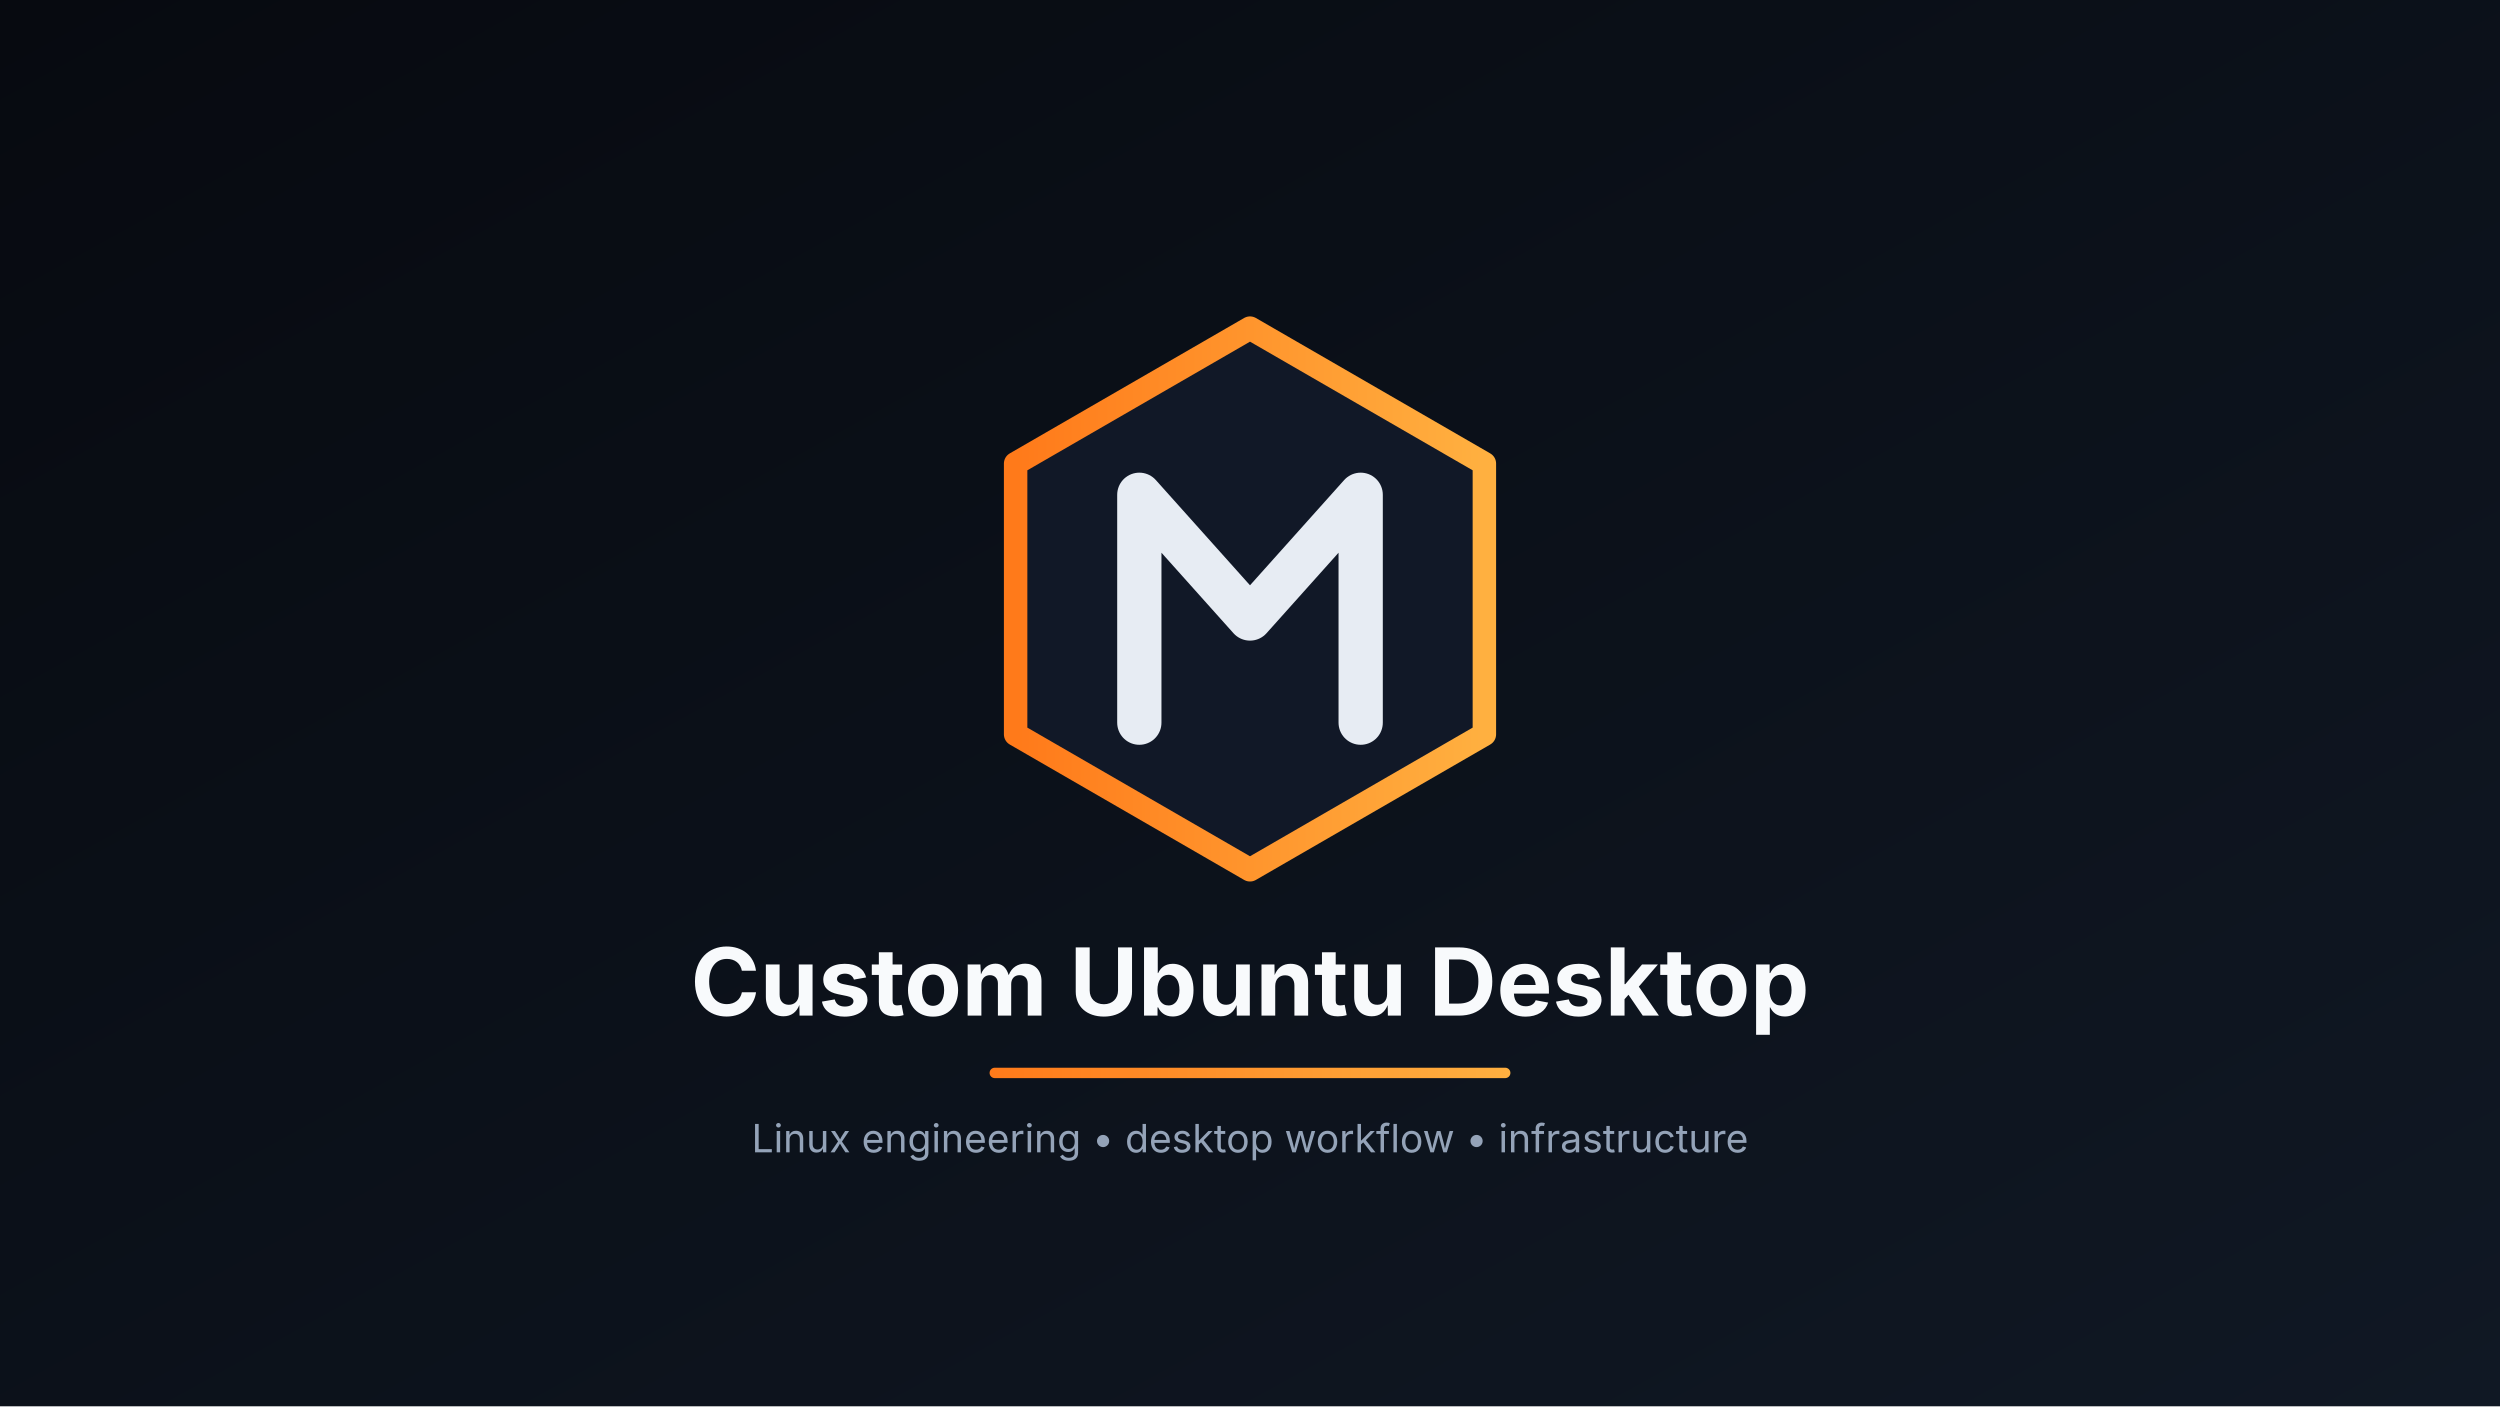
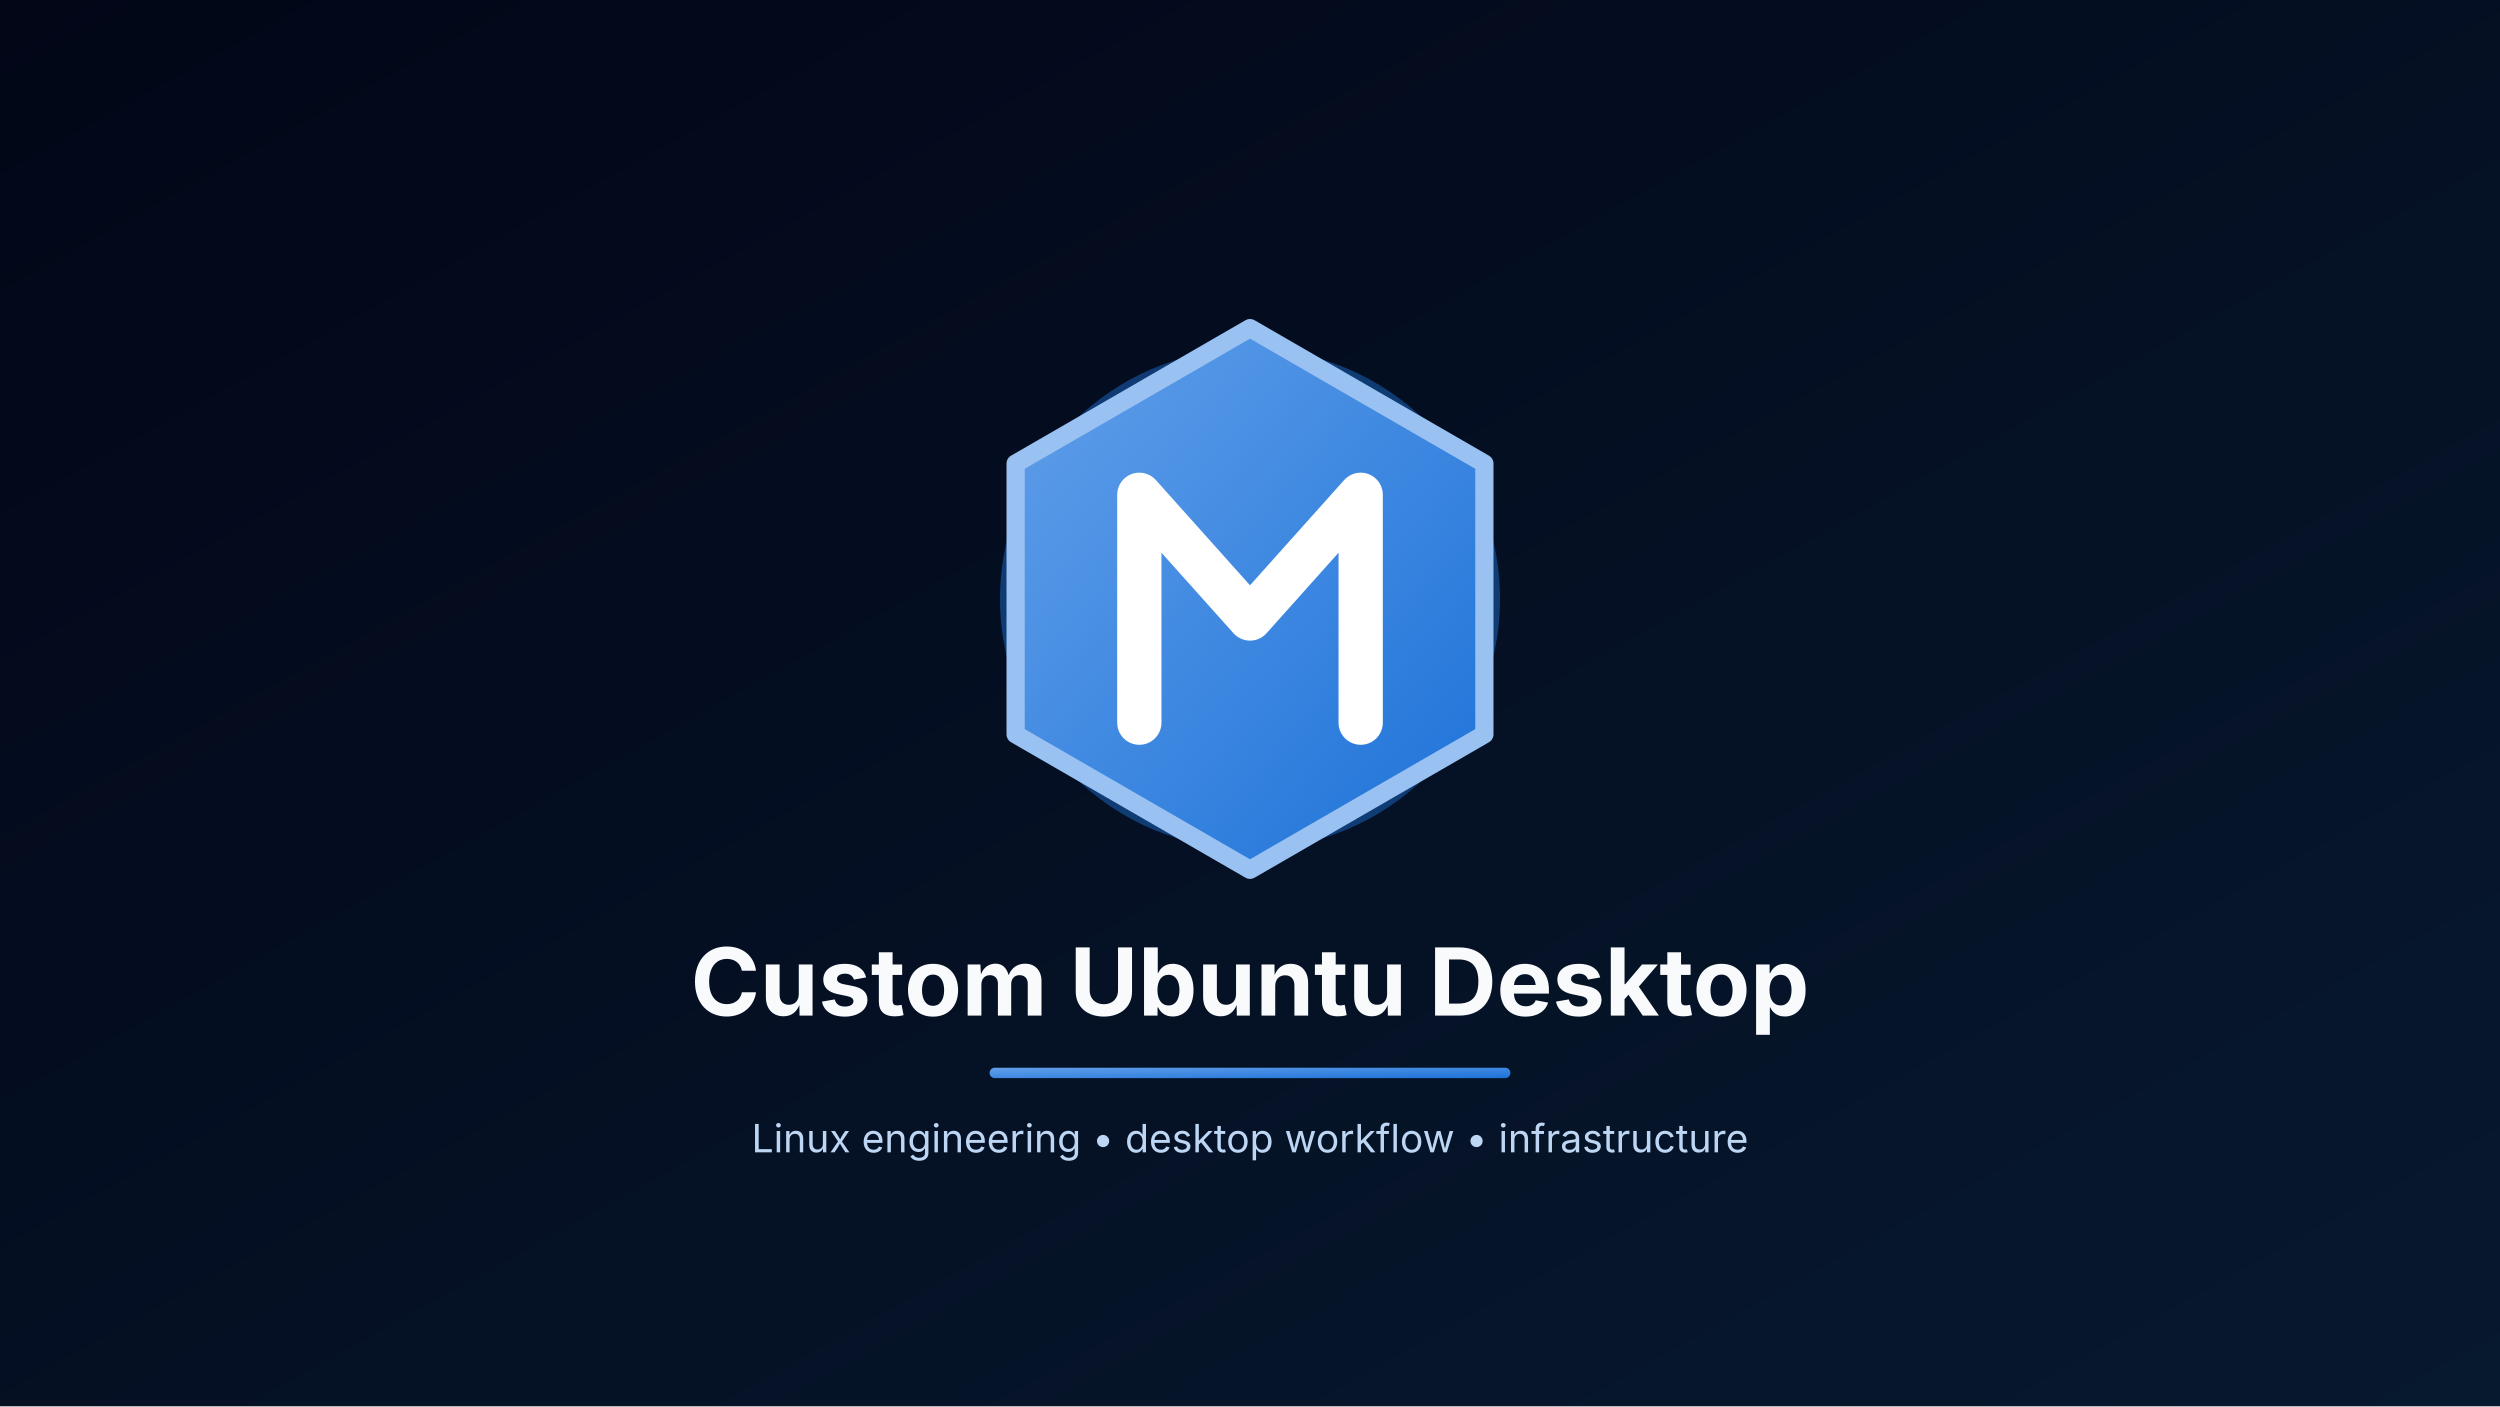
<svg xmlns="http://www.w3.org/2000/svg" width="1920" height="1080" viewBox="0 0 1920 1080" role="img" aria-label="Custom Ubuntu Desktop boot background">
  <defs>
    <linearGradient id="bg" x1="0" y1="0" x2="1" y2="1">
-       <stop offset="0" stop-color="#070a10" />
-       <stop offset="1" stop-color="#101824" />
+       <stop offset="0" stop-color="#020617" />
+       <stop offset="1" stop-color="#07192f" />
    </linearGradient>
-     <linearGradient id="accent" x1="0" y1="0" x2="1" y2="0">
-       <stop offset="0" stop-color="#ff7a1a" />
-       <stop offset="1" stop-color="#ffb040" />
+     <linearGradient id="blue" x1="0" y1="0" x2="1" y2="1">
+       <stop offset="0" stop-color="#62a0ea" />
+       <stop offset="1" stop-color="#1c71d8" />
    </linearGradient>
  </defs>
  <rect width="1920" height="1080" fill="url(#bg)" />
-   <circle cx="960" cy="460" r="170" fill="none" stroke="#1d2737" stroke-width="28" />
-   <polygon points="960,252 1140,356 1140,564 960,668 780,564 780,356" fill="#111827" stroke="url(#accent)" stroke-width="18" stroke-linejoin="round" />
-   <path d="M875 555 L875 380 L960 475 L1045 380 L1045 555" fill="none" stroke="#e7ecf3" stroke-width="34" stroke-linecap="round" stroke-linejoin="round" />
+   <circle cx="960" cy="460" r="184" fill="none" stroke="#1c71d8" stroke-width="16" opacity="0.45" />
+   <polygon points="960,252 1140,356 1140,564 960,668 780,564 780,356" fill="url(#blue)" stroke="#99c1f1" stroke-width="14" stroke-linejoin="round" />
+   <path d="M875 555 L875 380 L960 475 L1045 380 L1045 555" fill="none" stroke="#ffffff" stroke-width="34" stroke-linecap="round" stroke-linejoin="round" />
  <text x="960" y="780" text-anchor="middle" font-family="Inter, Helvetica, Arial, sans-serif" font-size="72" font-weight="700" fill="#f8fafc">Custom Ubuntu Desktop</text>
-   <rect x="760" y="820" width="400" height="8" rx="4" fill="url(#accent)" />
-   <text x="960" y="885" text-anchor="middle" font-family="Inter, Helvetica, Arial, sans-serif" font-size="30" fill="#94a3b8">Linux engineering • desktop workflow • infrastructure</text>
+   <rect x="760" y="820" width="400" height="8" rx="4" fill="url(#blue)" />
+   <text x="960" y="885" text-anchor="middle" font-family="Inter, Helvetica, Arial, sans-serif" font-size="30" fill="#bdd6f4">Linux engineering • desktop workflow • infrastructure</text>
</svg>
